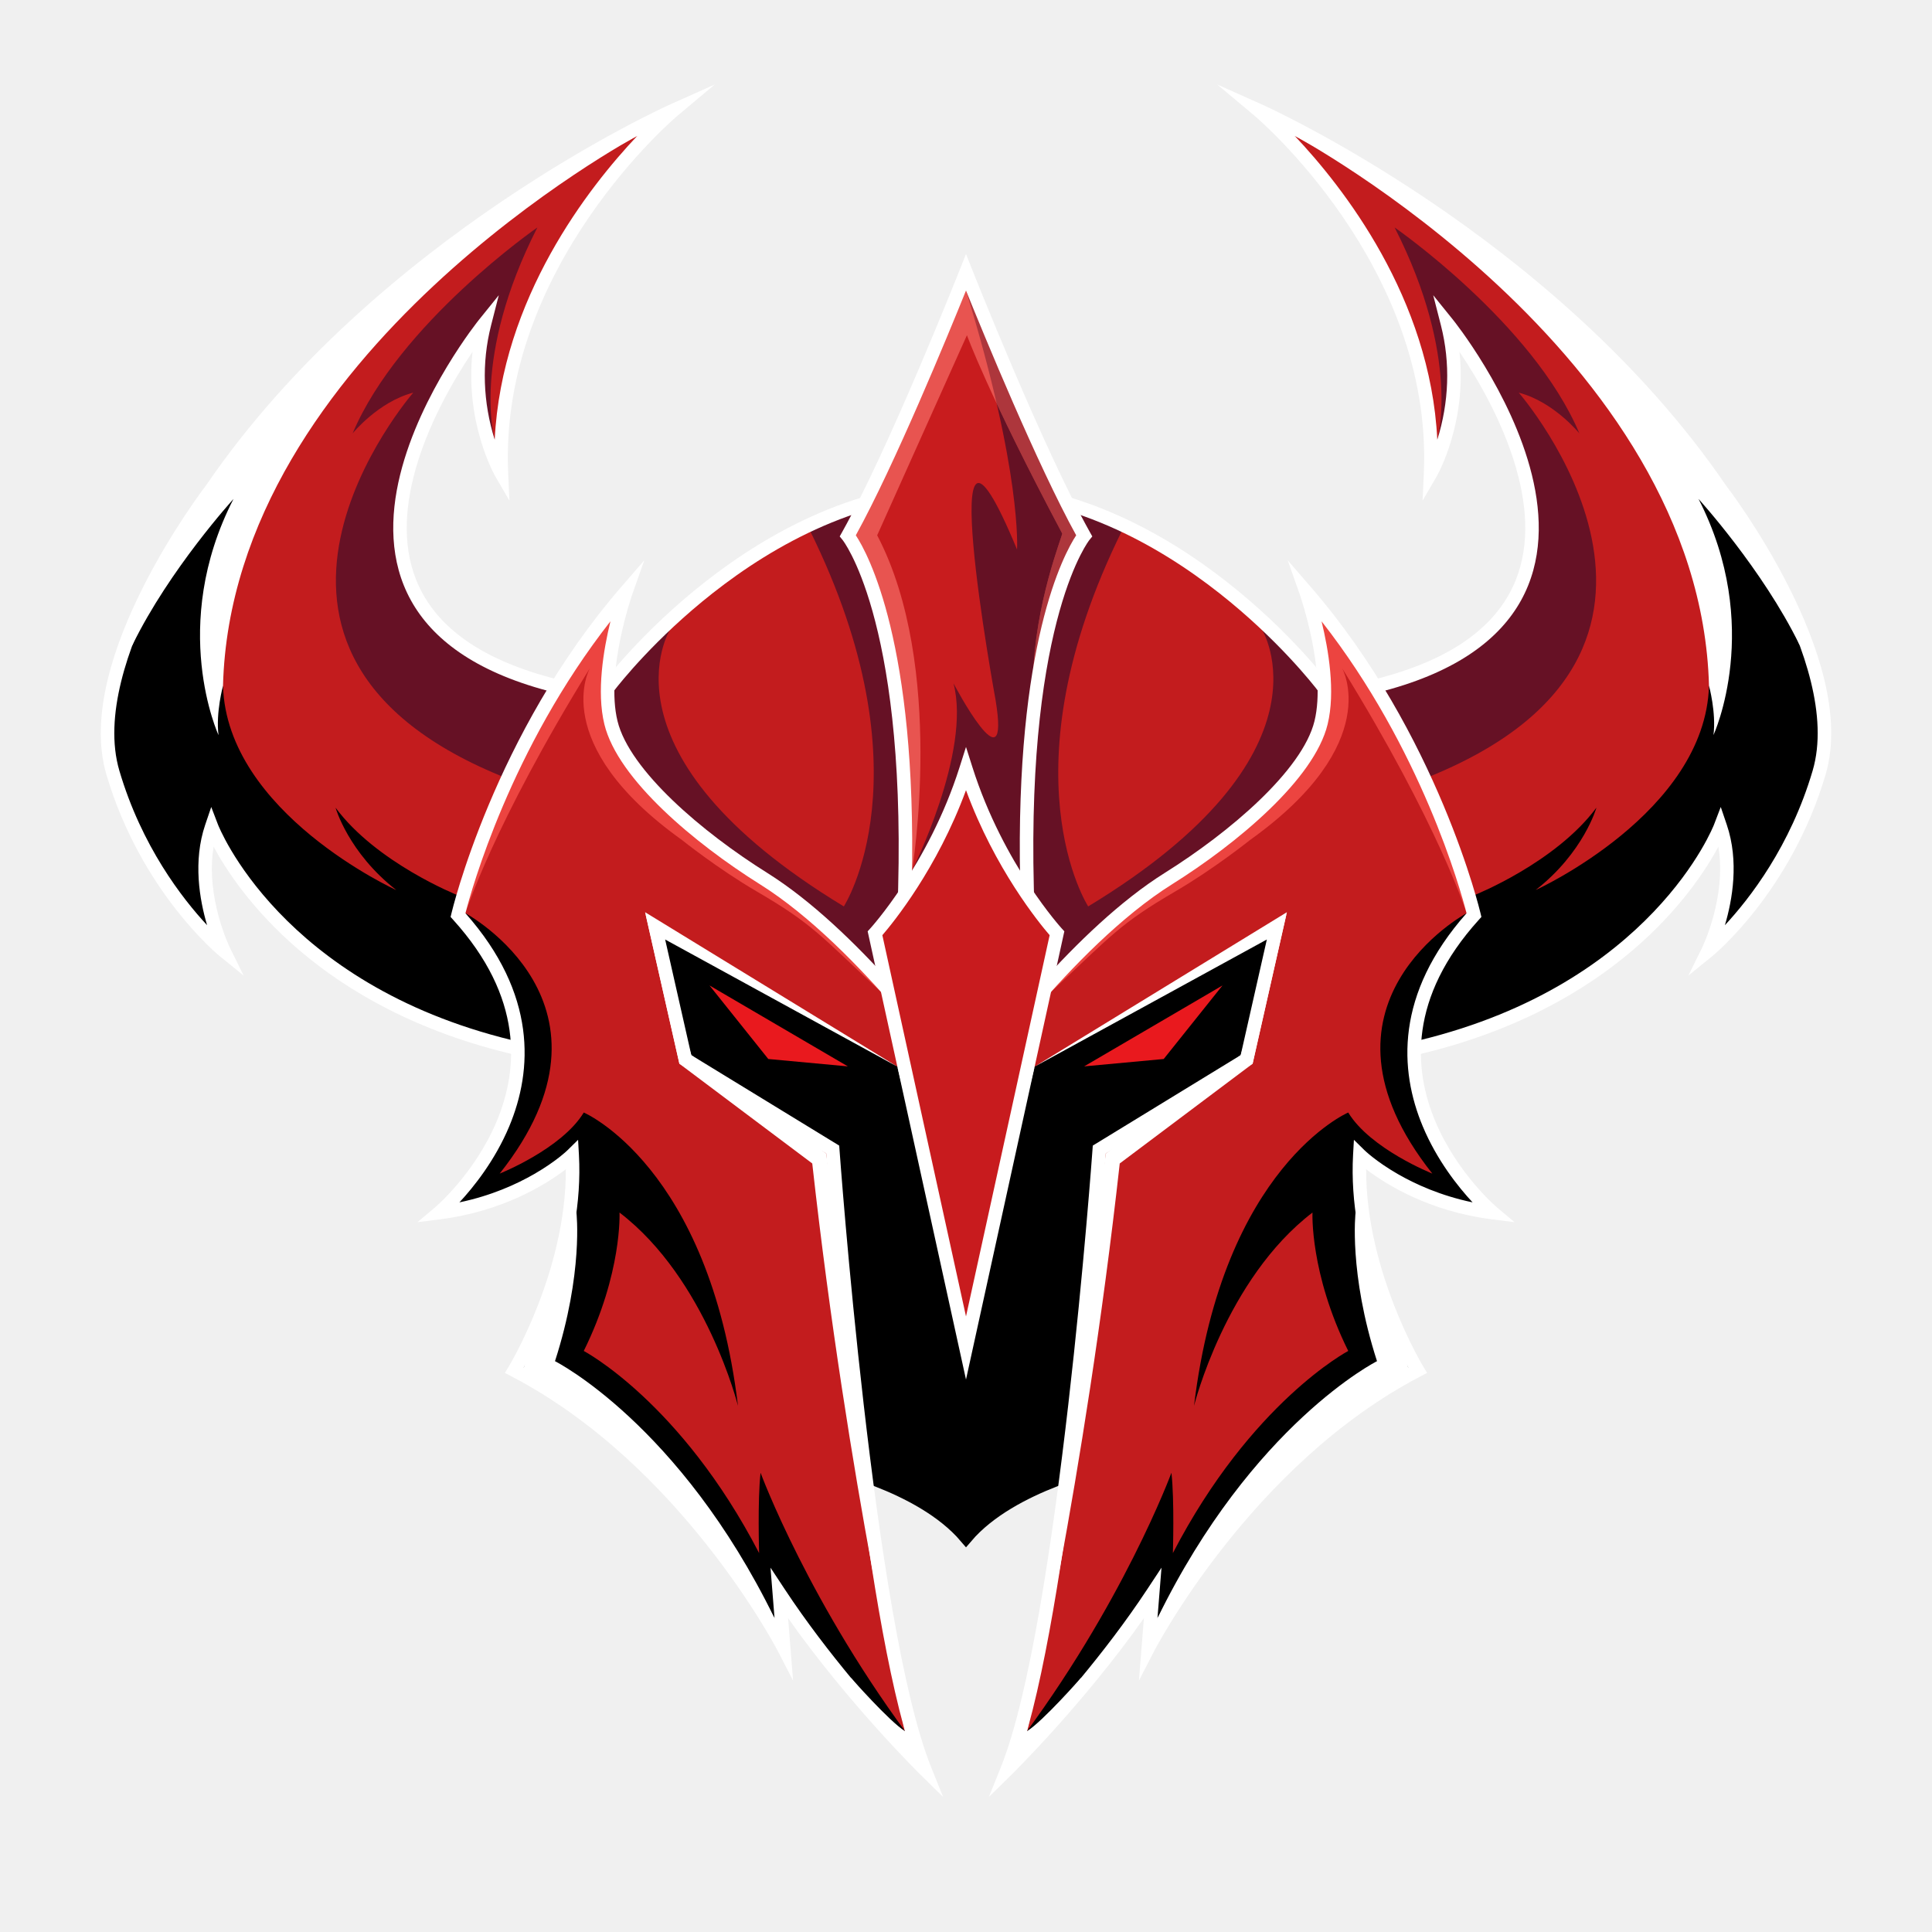
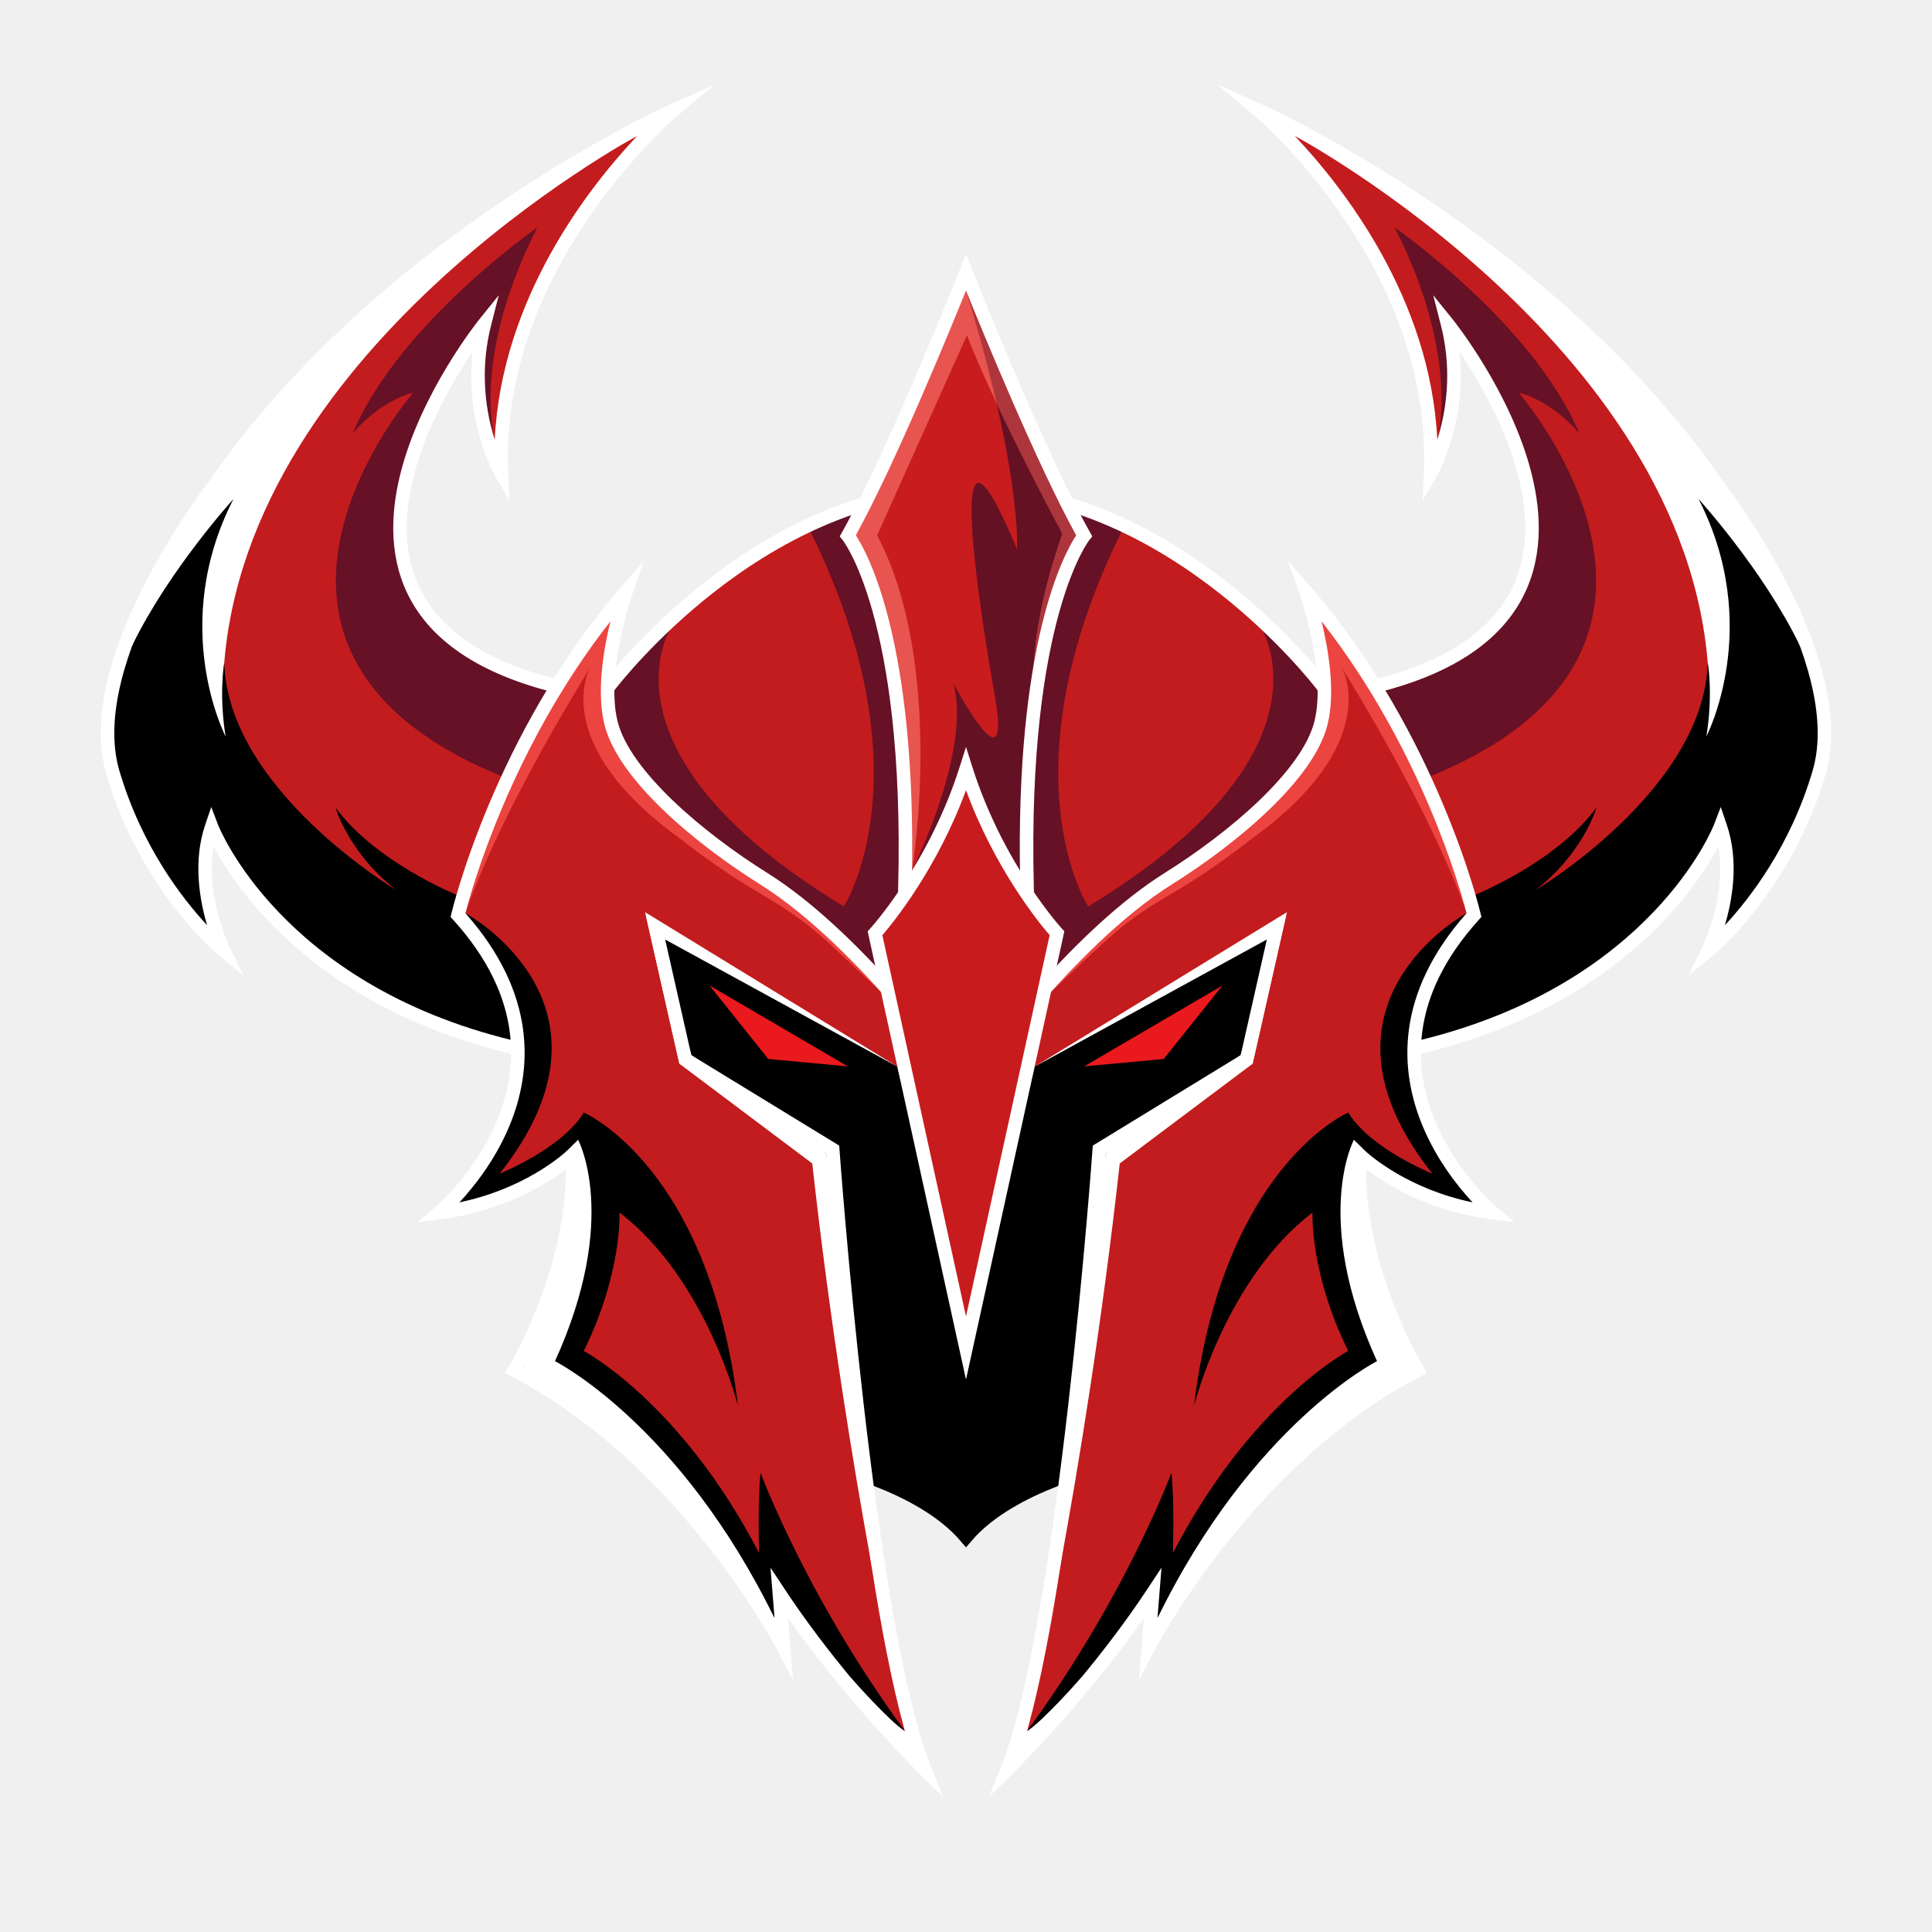
<svg xmlns="http://www.w3.org/2000/svg" viewBox="0 0 1000 1000">
  <defs>
    <mask id="mask-1" maskUnits="userSpaceOnUse" color-interpolation="sRGB" x="-100000" y="-100000" width="200000" height="200000">
      <path d="M472.07 450.611 C472.07 450.611 489.696 345.161 454.03 277.07 L500.488 173.504 C500.488 173.504 511.329 203.715 549.81 276.159 C549.821 277.744 535.626 312.2 534.687 351.281 L537.23 352.237 L559.108 274.993 L533.241 222.23 L498.738 142.356 L466.136 218.698 L438.424 277.07 C438.424 277.07 471.696 328.222 466.136 456.297 Z" style="fill:#e85450" />
    </mask>
    <mask id="mask-2" maskUnits="userSpaceOnUse" color-interpolation="sRGB" x="-100000" y="-100000" width="200000" height="200000">
      <path d="M472.07 450.611 C472.07 450.611 489.696 345.161 454.03 277.07 L500.488 173.504 C500.488 173.504 511.329 203.715 549.81 276.159 C549.821 277.744 535.626 312.2 534.687 351.281 L537.23 352.237 L559.108 274.993 L533.241 222.23 L498.738 142.356 L466.136 218.698 L438.424 277.07 C438.424 277.07 471.696 328.222 466.136 456.297 Z" style="fill:#e85450" />
    </mask>
  </defs>
  <g id="Branco">
-     <path d="M-714.872 44.695" style="fill:none;stroke:#ffffff;stroke-miterlimit:10" />
    <path d="M500 795.502 C523.551 767.782 574.172 757.446 574.172 757.446 L584.774 611.073 L651.519 562.631 L675.978 454.733 L551.315 529.463 L500 547.955 L448.685 529.463 L324.022 454.733 L348.481 562.631 L415.226 611.073 L425.828 757.446 C425.828 757.446 476.449 767.782 500 795.502 Z" style="fill:#000000;stroke:#000000;stroke-width:7;stroke-miterlimit:10" />
    <g>
      <path d="M268.02 542.691 C142.273 513.656 109.535 428.006 109.535 428.006 C99.219 458.382 115.89 492.152 115.89 492.152 C115.89 492.152 76.115 459.879 58.433 399.928 C41.273 341.748 109.535 253.21 109.535 253.21 C197.499 124.522 348.481 57.17 348.481 57.17 C348.481 57.17 254.615 135.854 259.529 245.047 C259.529 245.047 239.682 210.97 250.794 167.52 C250.794 167.52 131.224 315.641 287.37 354.95 Z" style="fill:#c31c1e" />
      <path d="M256.064 227.595 C256.064 227.595 243.637 185.506 278.138 117.743 C278.138 117.743 206.605 167.233 182.517 224.318 C182.517 224.318 195.808 207.928 213.895 203.239 C213.895 203.239 96.977 337.595 262.746 403.017 L285.699 355.466 C285.699 355.466 138.759 330.202 245.36 174.802 L248.372 170.67 C248.372 170.67 242.29 208.905 257.18 240.343 Z" style="fill:#661125" />
-       <path d="M329.909 70.274 C329.909 70.274 119.961 182.584 115.427 354.952 C115.427 354.952 112.938 374.389 117.743 398.192 C120.71 412.888 93.359 453.3 107.198 478.913 L107.171 483.923 C107.171 483.923 53.11 429.919 56.029 371.228 C58.948 312.536 140.382 213.191 140.382 213.191 C140.382 213.191 209.394 127.284 336.629 62.886 Z" style="fill:#ffffff" />
-       <path d="M113.105 380.496 C113.105 380.496 87.076 324.131 120.853 258.266 C120.853 258.266 87.664 294.717 68.622 333.719 C55.915 348.387 54.624 380.909 60.416 400.547 C71.939 439.616 94.684 470.498 107.526 484.288 C112.809 484.288 104.287 456.297 108.527 431.288 L108.931 424.6 L111.879 433.167 C111.879 433.167 120.458 452.252 143.83 476.738 C165.069 498.989 199.836 522.836 252.351 538.083 C256.583 539.228 262.646 541.5 267.097 542.476 L265.407 533.995 C265.103 524.665 261.606 500.688 236.602 471.271 L236.602 463.249 C236.602 463.249 194.803 446.572 173.692 418.073 C173.692 418.073 180.237 441.294 205.147 460.716 C205.147 460.716 117.327 420.817 115.427 354.952 C115.427 354.952 111.627 368.885 113.105 380.496 Z" style="fill:#000000" />
+       <path d="M329.909 70.274 C329.909 70.274 119.961 182.584 115.427 354.952 C115.427 354.952 115.405 374.389 120.21 398.192 C123.177 412.888 93.359 453.3 107.198 478.913 L107.171 483.923 C107.171 483.923 53.11 429.919 56.029 371.228 C58.948 312.536 140.382 213.191 140.382 213.191 C140.382 213.191 209.394 127.284 336.629 62.886 Z" style="fill:#ffffff" />
+       <path d="M116.785 381.232 C116.785 381.232 87.076 324.131 120.853 258.266 C120.853 258.266 87.664 294.717 68.622 333.719 C55.915 348.387 54.624 380.909 60.416 400.547 C71.939 439.616 94.684 470.498 107.526 484.288 C112.809 484.288 104.287 456.297 108.527 431.288 L108.931 424.6 L111.879 433.167 C111.879 433.167 120.458 452.252 143.83 476.738 C165.069 498.989 199.836 522.836 252.351 538.083 C256.583 539.228 262.646 541.5 267.097 542.476 L265.407 533.995 C265.103 524.665 261.606 500.688 236.602 471.271 L236.602 463.249 C236.602 463.249 194.803 446.572 173.692 418.073 C173.692 418.073 180.237 441.294 205.147 460.716 C205.147 460.716 117.973 408.865 116.073 343 C116.073 343 113.175 358.994 116.785 381.232 Z" style="fill:#000000" />
      <path d="M347.055 53.974 L369.899 43.783 L350.73 59.852 C350.73 59.852 327.641 79.2 305.049 112.141 C282.627 144.834 260.603 191.053 263.026 244.89 L263.665 259.103 L256.505 246.808 C256.066 246.055 240.517 218.883 244.594 182.054 C235.078 196.167 220.493 220.779 213.925 247.335 C208.95 267.449 208.522 288.744 218.843 307.386 C229.122 325.952 250.127 341.965 288.225 351.556 L291.162 352.296 L271.095 546.993 L267.233 546.101 C164.575 522.397 122.959 461.334 110.571 438.258 C106.188 464.493 119.029 490.603 119.029 490.603 L126.113 504.954 L113.685 494.87 C113.135 494.424 72.959 461.549 55.076 400.918 C46.203 370.835 59.052 333.472 74.428 303.168 C88.971 274.505 105.542 252.67 106.7 251.156 C195.09 121.907 346.391 54.27 347.055 53.974 Z M329.909 70.274 C286.136 93.238 180.331 155.84 112.425 255.185 L112.368 255.268 L112.307 255.347 C112.307 255.347 95.492 277.123 80.67 306.335 C66.208 334.838 53.504 370.847 61.79 398.938 C73.313 438.007 94.352 465.086 107.193 478.877 C103.291 465.735 99.809 445.763 106.221 426.881 L109.341 417.695 L112.804 426.757 C112.804 426.757 120.782 447.558 144.154 472.044 C167.097 496.079 204.98 523.737 264.947 538.364 L283.58 357.584 C245.429 347.426 223.659 330.536 212.719 310.776 C201.543 290.589 201.731 267.483 207.13 245.654 C217.645 203.137 247.706 165.773 248.07 165.322 L258.167 152.814 L254.185 168.387 C249.186 187.932 250.018 208.408 256.064 227.595 C259.612 154.245 304.899 96.692 329.909 70.274 Z" style="fill:#ffffff" />
    </g>
    <g>
      <path d="M731.98 542.691 C857.727 513.656 890.465 428.006 890.465 428.006 C900.781 458.382 884.11 492.152 884.11 492.152 C884.11 492.152 923.885 459.879 941.567 399.928 C958.727 341.748 890.465 253.21 890.465 253.21 C802.501 124.522 651.519 57.17 651.519 57.17 C651.519 57.17 745.385 135.854 740.471 245.047 C740.471 245.047 760.318 210.97 749.206 167.52 C749.206 167.52 868.776 315.641 712.63 354.95 Z" style="fill:#c31c1e" />
      <path d="M743.936 227.595 C743.936 227.595 756.363 185.506 721.862 117.743 C721.862 117.743 793.395 167.233 817.483 224.318 C817.483 224.318 804.192 207.928 786.105 203.239 C786.105 203.239 903.023 337.595 737.254 403.017 L714.301 355.466 C714.301 355.466 861.241 330.202 754.64 174.802 L751.628 170.67 C751.628 170.67 757.71 208.905 742.82 240.343 Z" style="fill:#661125" />
-       <path d="M670.091 70.274 C670.091 70.274 880.039 182.584 884.573 354.952 C884.573 354.952 887.062 374.389 882.257 398.192 C879.29 412.888 906.641 453.3 892.802 478.913 L892.829 483.923 C892.829 483.923 946.89 429.919 943.971 371.228 C941.052 312.536 859.618 213.191 859.618 213.191 C859.618 213.191 790.606 127.284 663.371 62.886 Z" style="fill:#ffffff" />
-       <path d="M886.895 380.46 C886.895 380.46 912.924 324.094 879.147 258.23 C879.147 258.23 912.336 294.681 931.378 333.683 C938.205 331.843 949.506 362.899 940.836 400.547 C931.695 440.241 903.496 471.161 890.654 484.951 C890.654 473.927 897.837 449.996 891.425 431.114 L889.994 425.221 L888.115 431.114 C888.115 431.114 879.873 449.935 856.501 474.421 C835.262 496.671 800.822 522.291 748.307 537.538 C744.075 538.683 737.753 540.408 733.302 541.384 L734.593 533.959 C734.897 524.629 738.394 500.652 763.398 471.235 L763.398 463.213 C763.398 463.213 805.197 446.536 826.308 418.036 C826.308 418.036 819.763 441.258 794.853 460.68 C794.853 460.68 882.673 420.781 884.573 354.916 C884.573 354.916 888.373 368.849 886.895 380.46 Z" style="fill:#000000" />
+       <path d="M670.091 70.274 C670.091 70.274 880.039 182.584 884.573 354.952 C884.573 354.952 884.759 374.389 879.954 398.192 C876.987 412.888 906.641 453.3 892.802 478.913 L892.829 483.923 C892.829 483.923 946.89 429.919 943.971 371.228 C941.052 312.536 859.618 213.191 859.618 213.191 C859.618 213.191 790.606 127.284 663.371 62.886 Z" style="fill:#ffffff" />
+       <path d="M883.215 381.196 C883.215 381.196 912.923 324.095 879.146 258.23 C879.146 258.23 912.335 294.681 931.377 333.683 C944.084 348.351 945.375 380.873 939.583 400.511 C928.06 439.58 905.315 470.462 892.473 484.252 C887.19 484.252 895.712 456.261 891.472 431.252 L891.068 424.564 L888.12 433.131 C888.12 433.131 879.541 452.216 856.169 476.702 C834.93 498.953 800.163 522.8 747.648 538.047 C743.416 539.192 737.353 541.464 732.902 542.44 L734.592 533.959 C734.896 524.629 738.393 500.652 763.397 471.235 L763.397 463.213 C763.397 463.213 805.196 446.536 826.307 418.037 C826.307 418.037 819.762 441.258 794.852 460.68 C794.852 460.68 882.026 408.829 883.926 342.964 C883.926 342.964 886.824 358.958 883.215 381.196 Z" style="fill:#000000" />
      <path d="M649.27 59.852 L630.101 43.783 L652.945 53.974 C653.609 54.27 804.91 121.907 893.3 251.156 C894.458 252.67 911.029 274.505 925.572 303.168 C940.948 333.472 953.797 370.835 944.924 400.918 C927.041 461.549 886.865 494.424 886.315 494.87 L873.887 504.954 L880.971 490.603 C880.971 490.603 893.812 464.493 889.429 438.258 C877.041 461.334 835.425 522.397 732.767 546.101 L728.905 546.993 L708.838 352.296 L711.775 351.556 C749.873 341.965 770.878 325.952 781.157 307.386 C791.478 288.744 791.05 267.449 786.075 247.335 C779.507 220.779 764.922 196.167 755.406 182.054 C759.483 218.883 743.934 246.055 743.495 246.808 L736.335 259.103 L736.974 244.89 C739.397 191.053 717.373 144.834 694.951 112.141 C672.359 79.2 649.27 59.852 649.27 59.852 Z M670.091 70.274 C695.101 96.692 740.388 154.245 743.936 227.595 C749.982 208.408 750.814 187.932 745.815 168.387 L741.833 152.814 L751.93 165.322 C752.294 165.773 782.355 203.137 792.87 245.654 C798.269 267.483 798.457 290.589 787.281 310.776 C776.341 330.536 754.571 347.426 716.42 357.584 L735.053 538.364 C795.02 523.737 832.903 496.079 855.846 472.044 C879.218 447.558 887.196 426.757 887.196 426.757 L890.659 417.695 L893.779 426.881 C900.191 445.763 896.709 465.735 892.807 478.877 C905.648 465.086 926.687 438.007 938.21 398.938 C946.496 370.847 933.792 334.838 919.33 306.335 C904.508 277.123 887.693 255.347 887.693 255.347 L887.632 255.268 L887.575 255.185 C819.669 155.84 713.864 93.238 670.091 70.274 Z" style="fill:#ffffff" />
    </g>
    <g>
      <path d="M685.489 356.104 C685.489 356.104 608.51 252.66 500 252.757 C391.49 252.66 314.511 356.104 314.511 356.104 L304.41 420.719 L431.014 519.007 L500 529.463 L561.157 519.007 L703.844 410.263 Z" style="fill:#c31c1e" />
      <path d="M346.835 325.851 C346.835 325.851 306.42 390.178 436.76 469.163 C436.76 469.163 481.405 400.339 419.116 274.406 L443.49 264.25 L443.49 270.682 L440.443 277.114 L443.49 285.916 L456.693 319.769 L463.463 352.606 C463.463 352.606 467.526 388.49 467.526 390.522 C467.526 392.553 469.557 444.348 469.557 444.348 L469.557 459.582 L467.526 467.368 L456.693 478.201 L453.646 484.294 L456.693 497.289 L456.693 505.621 L448.906 501.898 L419.116 472.107 L385.94 450.441 L360.212 430.807 L334.484 405.078 L318.234 380.027 L314.172 359.038 L317.988 357.318 L325.513 341.577 L346.835 324.006 Z" style="fill:#661125" />
      <path d="M653.165 325.851 C653.165 325.851 693.58 390.178 563.24 469.163 C563.24 469.163 518.595 400.339 580.884 274.406 L556.51 264.25 L556.51 270.682 L559.557 277.114 L556.51 285.916 L543.307 319.769 L536.537 352.606 C536.537 352.606 532.474 388.49 532.474 390.522 C532.474 392.553 530.443 444.348 530.443 444.348 L530.443 459.582 L532.474 467.368 L543.307 478.201 L546.354 484.294 L543.307 497.289 L543.307 505.621 L551.094 501.898 L580.884 472.107 L614.06 450.441 L639.788 430.807 L665.516 405.078 L681.766 380.027 L685.828 359.038 L682.012 357.318 L674.487 341.577 L653.165 324.006 Z" style="fill:#661125" />
      <path d="M688.297 354.015 L688.626 354.458 L707.967 411.522 L562.594 522.312 L500.034 533.008 L429.588 522.331 L300.633 422.218 L311.187 354.709 L311.703 354.015 C312.466 352.99 390.155 249.159 499.997 249.257 C609.845 249.159 687.534 352.99 688.297 354.015 Z M317.832 357.519 L308.187 419.22 L432.44 515.683 L499.966 525.918 L559.719 515.702 L699.722 409.004 L682.356 357.765 C679.728 354.328 661.265 330.776 631.27 307.144 C599.079 281.782 553.471 256.209 500.003 256.257 C446.529 256.209 400.921 281.782 368.73 307.144 C339.371 330.275 321.061 353.329 317.832 357.519 Z" style="fill:#ffffff" />
    </g>
    <g>
      <path d="M500 681.238 L517.405 562.631 L660.901 479.222 L645.262 548.363 L568.986 595.006 C568.986 595.006 551.402 840.862 521.341 915.849 C521.341 915.849 564.315 873.6 596.618 824.694 L594.375 852.825 C594.375 852.825 644.599 755.651 733.75 709.243 C733.75 709.243 700.628 654.972 703.844 597.884 C703.844 597.884 728.368 622.006 772.591 627.634 C772.591 627.634 687.973 556.394 762.943 473.628 C762.943 473.628 741.351 381.866 675.978 306.296 C675.978 306.296 690.372 347.08 683.775 374.069 C677.178 401.058 638.318 433.752 604.805 454.733 C552.112 487.721 500 562.631 500 562.631 C500 562.631 447.888 487.721 395.195 454.733 C361.682 433.752 322.822 401.058 316.225 374.069 C309.628 347.08 324.022 306.296 324.022 306.296 C258.649 381.866 237.057 473.628 237.057 473.628 C312.027 556.394 227.409 627.634 227.409 627.634 C271.632 622.006 296.156 597.884 296.156 597.884 C299.372 654.972 266.25 709.243 266.25 709.243 C355.401 755.651 405.625 852.825 405.625 852.825 L403.382 824.694 C435.685 873.6 478.659 915.849 478.659 915.849 C448.598 840.862 431.014 595.006 431.014 595.006 L354.738 548.363 L339.099 479.222 L482.595 562.631 L500 681.238" style="fill:#c31c1e" />
      <path d="M759.097 472.676 C759.097 472.676 671.81 519.702 741.364 607.447 C741.364 607.447 709.285 594.692 697.844 575.837 C697.844 575.837 633.002 603.542 618.022 727.668 C618.022 727.668 634.388 661.988 679.344 627.61 C679.344 627.61 677.88 658.863 697.844 699.251 C697.844 699.251 647.608 725.695 607.081 803.878 C607.081 803.878 607.943 776.646 606.332 762.304 C606.332 762.304 580.999 831.052 525.707 903.894 L531.236 903.894 L578.595 846.918 L594.462 824.561 L592.539 849.803 L616.098 814.224 L641.822 781.048 L676.68 746.189 L702.644 726.476 L731.011 708.686 C731.011 708.686 718.03 684.886 718.03 682.723 C718.03 680.559 706.009 645.941 706.009 645.941 L701.201 618.775 L701.201 595.697 L716.828 609.159 L731.011 616.612 L760.603 625.636 L768.051 625.636 L753.833 607.447 L739.953 585.351 L731.011 562.67 L729.458 549.806 L729.458 534.572 L735.891 512.567 C735.891 512.567 743.677 497.334 745.031 495.302 C746.385 493.271 759.097 476.683 759.097 476.683 Z" style="fill:#000000" />
      <path d="M240.903 472.676 C240.903 472.676 328.19 519.702 258.636 607.447 C258.636 607.447 290.715 594.692 302.156 575.837 C302.156 575.837 366.998 603.542 381.978 727.668 C381.978 727.668 365.612 661.988 320.656 627.61 C320.656 627.61 322.12 658.863 302.156 699.251 C302.156 699.251 352.392 725.695 392.919 803.878 C392.919 803.878 392.057 776.646 393.668 762.304 C393.668 762.304 419.001 831.052 474.293 903.894 L468.764 903.894 L421.405 846.918 L405.538 824.561 L407.461 849.803 L383.902 814.224 L358.178 781.048 L323.32 746.189 L297.356 726.476 L268.989 708.686 C268.989 708.686 281.97 684.886 281.97 682.723 C281.97 680.559 293.991 645.941 293.991 645.941 L298.799 618.775 L298.799 595.697 L283.172 609.159 L268.989 616.612 L239.397 625.636 L231.949 625.636 L246.167 607.447 L260.047 585.351 L268.989 562.67 L270.542 549.806 L270.542 534.572 L264.109 512.567 C264.109 512.567 256.323 497.334 254.969 495.302 C253.615 493.271 240.903 476.683 240.903 476.683 Z" style="fill:#000000" />
      <path d="M240.903 472.676 C240.903 472.676 255.109 427.188 305.367 345.786 C305.367 345.786 283.002 384.741 353.015 434.806 C353.015 434.806 371.495 449.63 391.494 461.293 C420.816 478.395 424.511 484.091 456.143 513.576 L459.762 508.679 L438.646 487.563 L408.577 462.009 L366.979 436.289 L326.272 397.089 C326.272 397.089 317.614 378.919 317.614 377.411 C317.614 375.903 315.436 355.466 315.436 355.466 L314.431 344.075 L321.447 312.2 L310.055 322.084 C310.055 322.084 284.425 360.279 284.09 360.949 C283.755 361.619 255.109 419.246 255.109 419.246 L239.194 461.293 L237.184 471.68 L239.194 474.695 Z" style="fill:#ec4440" />
      <path d="M759.097 472.676 C759.097 472.676 744.891 427.188 694.633 345.786 C694.633 345.786 716.998 384.741 646.985 434.806 C646.985 434.806 628.505 449.63 608.506 461.293 C579.184 478.395 575.489 484.091 543.857 513.576 L540.238 508.679 L561.354 487.563 L591.423 462.009 L633.021 436.289 L673.728 397.089 C673.728 397.089 682.386 378.919 682.386 377.411 C682.386 375.903 684.564 355.466 684.564 355.466 L685.569 344.075 L678.553 312.2 L689.945 322.084 C689.945 322.084 715.575 360.279 715.91 360.949 C716.245 361.619 744.891 419.246 744.891 419.246 L760.806 461.293 L762.816 471.68 L760.806 474.695 Z" style="fill:#ec4440" />
-       <path d="M701.637 627.654 C701.637 627.654 697.989 658.852 712.736 704.539 C712.736 704.539 648.349 736.88 599.102 837.571 L603.909 836.444 L623.611 807.602 L645.303 780.82 L671.339 754.03 L701.49 729.222 L731.307 710.533 L728.908 707.849 L718.398 677.063 L707.614 641.55 C707.614 641.55 702.828 605.293 703.635 604.015 C704.443 602.736 701.637 627.654 701.637 627.654 Z" style="fill:#ffffff" />
+       <path d="M700.785 589.965 C700.785 589.965 678.94 630.295 712.736 704.539 C712.736 704.539 648.349 736.88 599.102 837.571 L603.909 836.444 L623.611 807.602 L645.303 780.82 L671.339 754.03 L701.49 729.222 L731.307 710.533 L728.908 707.849 L718.398 677.063 L707.614 641.55 C707.614 641.55 702.828 605.293 703.635 604.015 C704.443 602.736 700.785 589.965 700.785 589.965 Z" style="fill:#ffffff" />
      <path d="M440.304 868.271 C440.304 868.271 460.272 891.004 468.466 896.084 C468.466 896.084 438.843 767.945 420.424 602.204 L351.651 550.578 L333.913 472.159 L346.966 511.154 L357.826 546.149 L427.654 597.055 L438.766 682.783 L449.156 772.424 L457.08 825.59 L471.983 895.832 L478.659 915.849 L459.87 896.105 L445.937 880.366 Z" style="fill:#ffffff" />
-       <path d="M298.363 627.654 C298.363 627.654 302.011 658.852 287.264 704.539 C287.264 704.539 351.651 736.88 400.898 837.571 L396.091 836.444 L376.389 807.602 L354.697 780.82 L328.661 754.03 L298.51 729.222 L268.693 710.533 L271.092 707.849 L281.602 677.063 L292.386 641.55 C292.386 641.55 297.172 605.293 296.365 604.015 C295.557 602.736 298.363 627.654 298.363 627.654 Z" style="fill:#ffffff" />
+       <path d="M299.215 589.965 C299.215 589.965 321.06 630.295 287.264 704.539 C287.264 704.539 351.651 736.88 400.898 837.571 L396.091 836.444 L376.389 807.602 L354.697 780.82 L328.661 754.03 L298.51 729.222 L268.693 710.533 L271.092 707.849 L281.602 677.063 L292.386 641.55 C292.386 641.55 297.172 605.293 296.365 604.015 C295.557 602.736 299.215 589.965 299.215 589.965 Z" style="fill:#ffffff" />
      <path d="M321.375 304.007 L333.481 290.013 L327.322 307.461 C327.322 307.461 313.3 347.363 319.625 373.238 C322.746 386.007 333.843 400.471 348.043 414.132 C362.598 428.134 380.5 441.404 397.052 451.766 C443.041 480.558 488.346 540.563 500 556.613 C511.654 540.563 556.959 480.558 602.948 451.766 C619.5 441.404 637.402 428.134 651.957 414.132 C666.157 400.471 677.254 386.007 680.375 373.238 C686.7 347.363 672.678 307.461 672.678 307.461 L666.519 290.013 L678.625 304.007 C744.406 380.047 766.208 472.226 766.35 472.827 L766.771 474.616 L765.537 475.978 C728.963 516.355 731.623 553.414 742.882 580.317 C754.319 607.645 774.845 624.956 774.845 624.956 L783.931 632.605 L772.149 631.106 C739.303 626.925 716.988 612.753 707.125 605.201 C706.898 658.462 736.738 707.42 736.738 707.42 L738.689 710.618 L735.366 712.348 C647.255 758.214 597.484 854.432 597.484 854.432 L589.505 869.871 L592.082 837.545 C560.872 881.861 523.956 918.186 523.795 918.345 L511.87 930.069 L518.092 914.547 C547.9 840.191 565.495 594.757 565.495 594.757 L565.624 592.96 L642.174 546.149 L655.715 486.285 L535.533 552.093 L503.463 681.746 L500 681.238 L496.537 681.746 L464.467 552.093 L344.285 486.285 L357.826 546.149 L434.376 592.96 L434.505 594.757 C434.505 594.757 452.1 840.191 481.908 914.547 L488.13 930.069 L476.205 918.345 C476.044 918.186 439.128 881.861 407.918 837.545 L410.495 869.871 L402.516 854.432 C402.516 854.432 352.745 758.214 264.634 712.348 L261.311 710.618 L263.262 707.42 C263.262 707.42 293.102 658.462 292.875 605.201 C283.012 612.753 260.697 626.925 227.851 631.106 L216.069 632.605 L225.155 624.956 C225.155 624.956 245.681 607.645 257.118 580.317 C268.377 553.414 271.037 516.355 234.463 475.978 L233.229 474.616 L233.65 472.827 C233.792 472.226 255.594 380.047 321.375 304.007 Z M684.037 321.588 C687.632 336.285 691.299 358.026 687.175 374.9 C683.7 389.115 672.063 404.502 656.81 419.176 C641.907 433.514 623.623 447.081 606.662 457.7 C554.586 490.302 502.873 564.629 502.873 564.629 L500 568.759 L497.127 564.629 C497.127 564.629 445.414 490.302 393.338 457.7 C376.377 447.081 358.093 433.514 343.19 419.176 C327.937 404.502 316.3 389.115 312.825 374.9 C308.701 358.026 312.368 336.285 315.963 321.588 C264.388 387.363 244.036 460.52 240.903 472.676 C277.999 514.545 275.747 553.935 263.575 583.02 C256.202 600.638 245.244 614.327 237.794 622.345 C254.264 618.9 267.313 612.99 276.615 607.617 C287.9 601.1 293.701 595.389 293.701 595.389 L299.215 589.965 L299.65 597.687 C302.464 647.639 278.11 695.259 271.092 707.849 C338.849 744.409 383.73 809.401 400.898 837.571 L398.813 811.426 L406.302 822.765 C428.39 856.205 455.417 886.433 470.186 902.094 C444.527 818.086 429.211 618.094 427.654 597.055 L427.654 597.055 L351.651 550.578 L333.913 472.159 L464.467 552.093 L500 657.131 L535.533 552.093 L666.087 472.159 L648.349 550.578 L572.346 597.055 C570.789 618.094 555.473 818.086 529.814 902.094 C544.583 886.433 571.61 856.205 593.698 822.765 L601.187 811.426 L599.102 837.571 C616.27 809.401 661.151 744.409 728.908 707.849 C721.89 695.259 697.536 647.639 700.35 597.687 L700.785 589.965 L706.299 595.389 C706.299 595.389 712.1 601.1 723.385 607.617 C732.687 612.99 745.736 618.9 762.206 622.345 C754.756 614.327 743.798 600.638 736.425 583.02 C724.253 553.935 722.001 514.545 759.097 472.676 C755.964 460.52 735.612 387.363 684.037 321.588 Z" style="fill:#ffffff" />
    </g>
    <g>
      <path d="M500 140.966 C500 140.966 536.543 233.364 561.157 277.29 C561.157 277.29 528 318.191 531.613 459.587 L500 459.587 L468.387 459.587 C472 318.191 438.843 277.29 438.843 277.29 C463.457 233.364 500 140.966 500 140.966 Z" style="fill:#c81c1e" />
      <path d="M472.07 450.611 C472.07 450.611 502.869 389.297 493.538 353.719 C493.538 353.719 523.257 410.302 515.305 362.323 C515.305 362.323 480.964 174.747 526.418 284.411 C526.418 284.411 529.035 244.563 500 150.376 L561.157 277.29 C561.157 277.29 528.215 324.013 531.477 453.401 L529.035 458.915 C529.035 458.915 504.56 420.142 500.969 403.943 L495.935 409.888 C495.935 409.888 482.482 443.239 474.716 452.984 Z" style="fill:#651124" />
      <path d="M472.07 450.611 C472.07 450.611 489.696 345.161 454.03 277.07 L500.488 173.504 C500.488 173.504 511.329 203.715 549.81 276.159 C549.821 277.744 535.626 312.2 534.687 351.281 L537.23 352.237 L559.108 274.993 L533.241 222.23 L498.738 142.356 L466.136 218.698 L438.424 277.07 C438.424 277.07 471.696 328.222 466.136 456.297 Z" style="fill:#e85450" />
      <g mask="url(#mask-2)">
-         <path d="M472.07 450.611 C472.07 450.611 502.869 389.297 493.538 353.719 C493.538 353.719 523.257 410.302 515.305 362.323 C515.305 362.323 480.964 174.747 526.418 284.411 C526.418 284.411 529.035 244.563 500 150.376 L561.157 277.29 C561.157 277.29 528.215 324.013 531.477 453.401 L529.035 458.915 C529.035 458.915 504.56 420.142 500.969 403.943 L495.935 409.888 C495.935 409.888 482.482 443.239 474.716 452.984 Z" style="fill:#651124" />
+         <g>
+           <path d="M472.07 450.611 C472.07 450.611 502.869 389.297 493.538 353.719 C493.538 353.719 523.257 410.302 515.305 362.323 C515.305 362.323 480.964 174.747 526.418 284.411 C526.418 284.411 529.035 244.563 500 150.376 L561.157 277.29 C561.157 277.29 528.215 324.013 531.477 453.401 L529.035 458.915 C529.035 458.915 504.56 420.142 500.969 403.943 L495.935 409.888 C495.935 409.888 482.482 443.239 474.716 452.984 Z" style="fill:#651124" />
+         </g>
      </g>
      <path d="M496.745 139.679 L500 131.45 L503.255 139.679 C503.255 139.679 539.673 231.789 564.21 275.579 L565.371 277.65 L563.876 279.494 C563.876 279.494 562.038 281.762 559.157 287.468 C556.207 293.31 552.257 302.63 548.4 316.362 C540.657 343.925 533.314 389.149 535.111 459.497 L535.203 463.087 L464.797 463.087 L464.889 459.497 C466.686 389.149 459.343 343.925 451.6 316.362 C447.743 302.63 443.793 293.31 440.843 287.468 C437.962 281.762 436.124 279.494 436.124 279.494 L434.629 277.65 L435.79 275.579 C460.327 231.789 496.745 139.679 496.745 139.679 Z M500 150.376 C490.662 173.506 463.162 240.411 442.969 277.07 C449.298 286.697 474.606 333.081 471.971 456.087 L528.029 456.087 C525.394 333.081 550.702 286.697 557.031 277.07 C536.838 240.411 509.338 173.506 500 150.376 Z" style="fill:#ffffff" />
    </g>
    <g>
      <path d="M500 697.718 L547.094 483.068 C547.094 483.068 516.297 449.493 500 398.192 C483.703 449.493 452.906 483.068 452.906 483.068 Z" style="fill:#c81b1e" />
      <path d="M496.664 397.133 L500 386.632 L503.336 397.133 C519.384 447.65 549.673 480.703 549.673 480.703 L550.902 482.042 L500 714.05 L449.098 482.042 L450.327 480.703 C450.327 480.703 480.616 447.65 496.664 397.133 Z M500 408.999 C485.067 449.7 462.208 477.67 456.705 484.051 L500 681.386 L543.295 484.051 C537.792 477.67 514.933 449.7 500 408.999 Z" style="fill:#ffffff" />
    </g>
    <path d="M367.24 510.069 L438.843 551.955 L397.664 548.135 Z" style="fill:#e9191e" />
    <path d="M559.696 868.271 C559.696 868.271 539.728 891.004 531.534 896.084 C531.534 896.084 561.157 767.945 579.576 602.204 L648.349 550.578 L666.087 472.159 L653.034 511.154 L642.174 546.149 L572.346 597.055 L561.234 682.783 L550.844 772.424 L542.92 825.59 L528.017 895.832 L521.341 915.849 L540.13 896.105 L554.063 880.366 Z" style="fill:#ffffff" />
    <path d="M632.76 510.069 L561.157 551.955 L602.336 548.135 Z" style="fill:#e9191e" />
  </g>
</svg>
